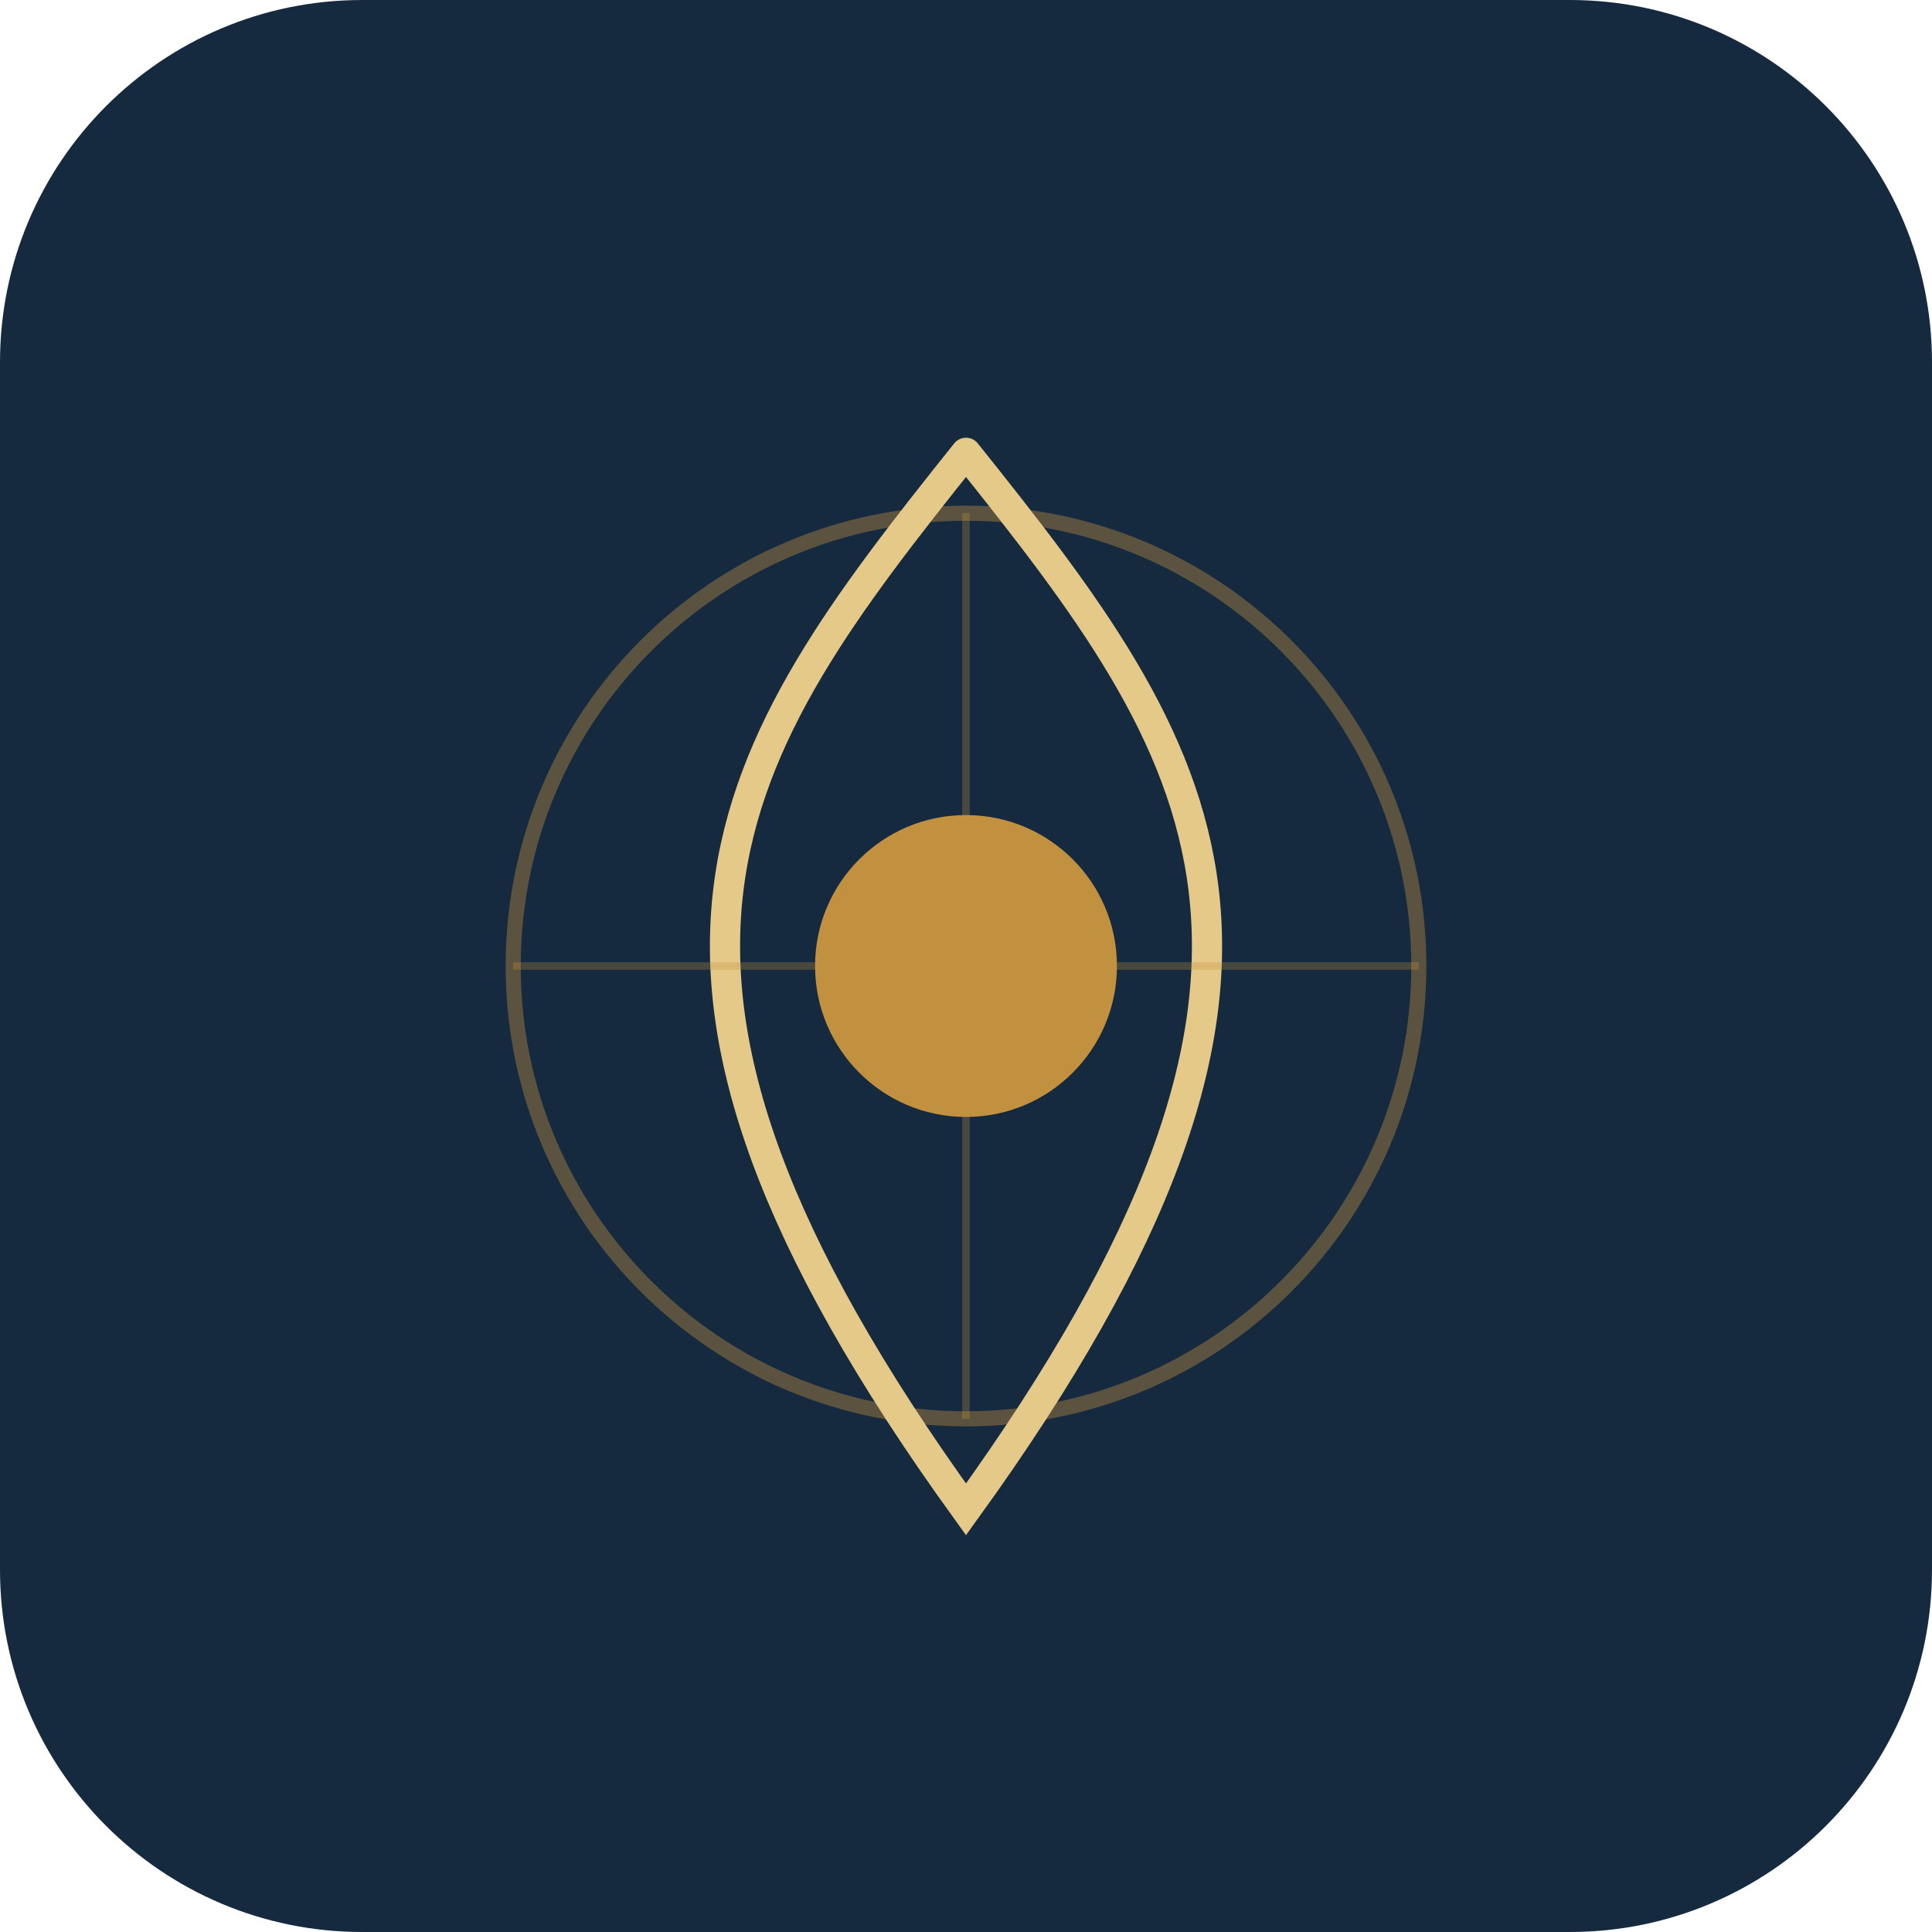
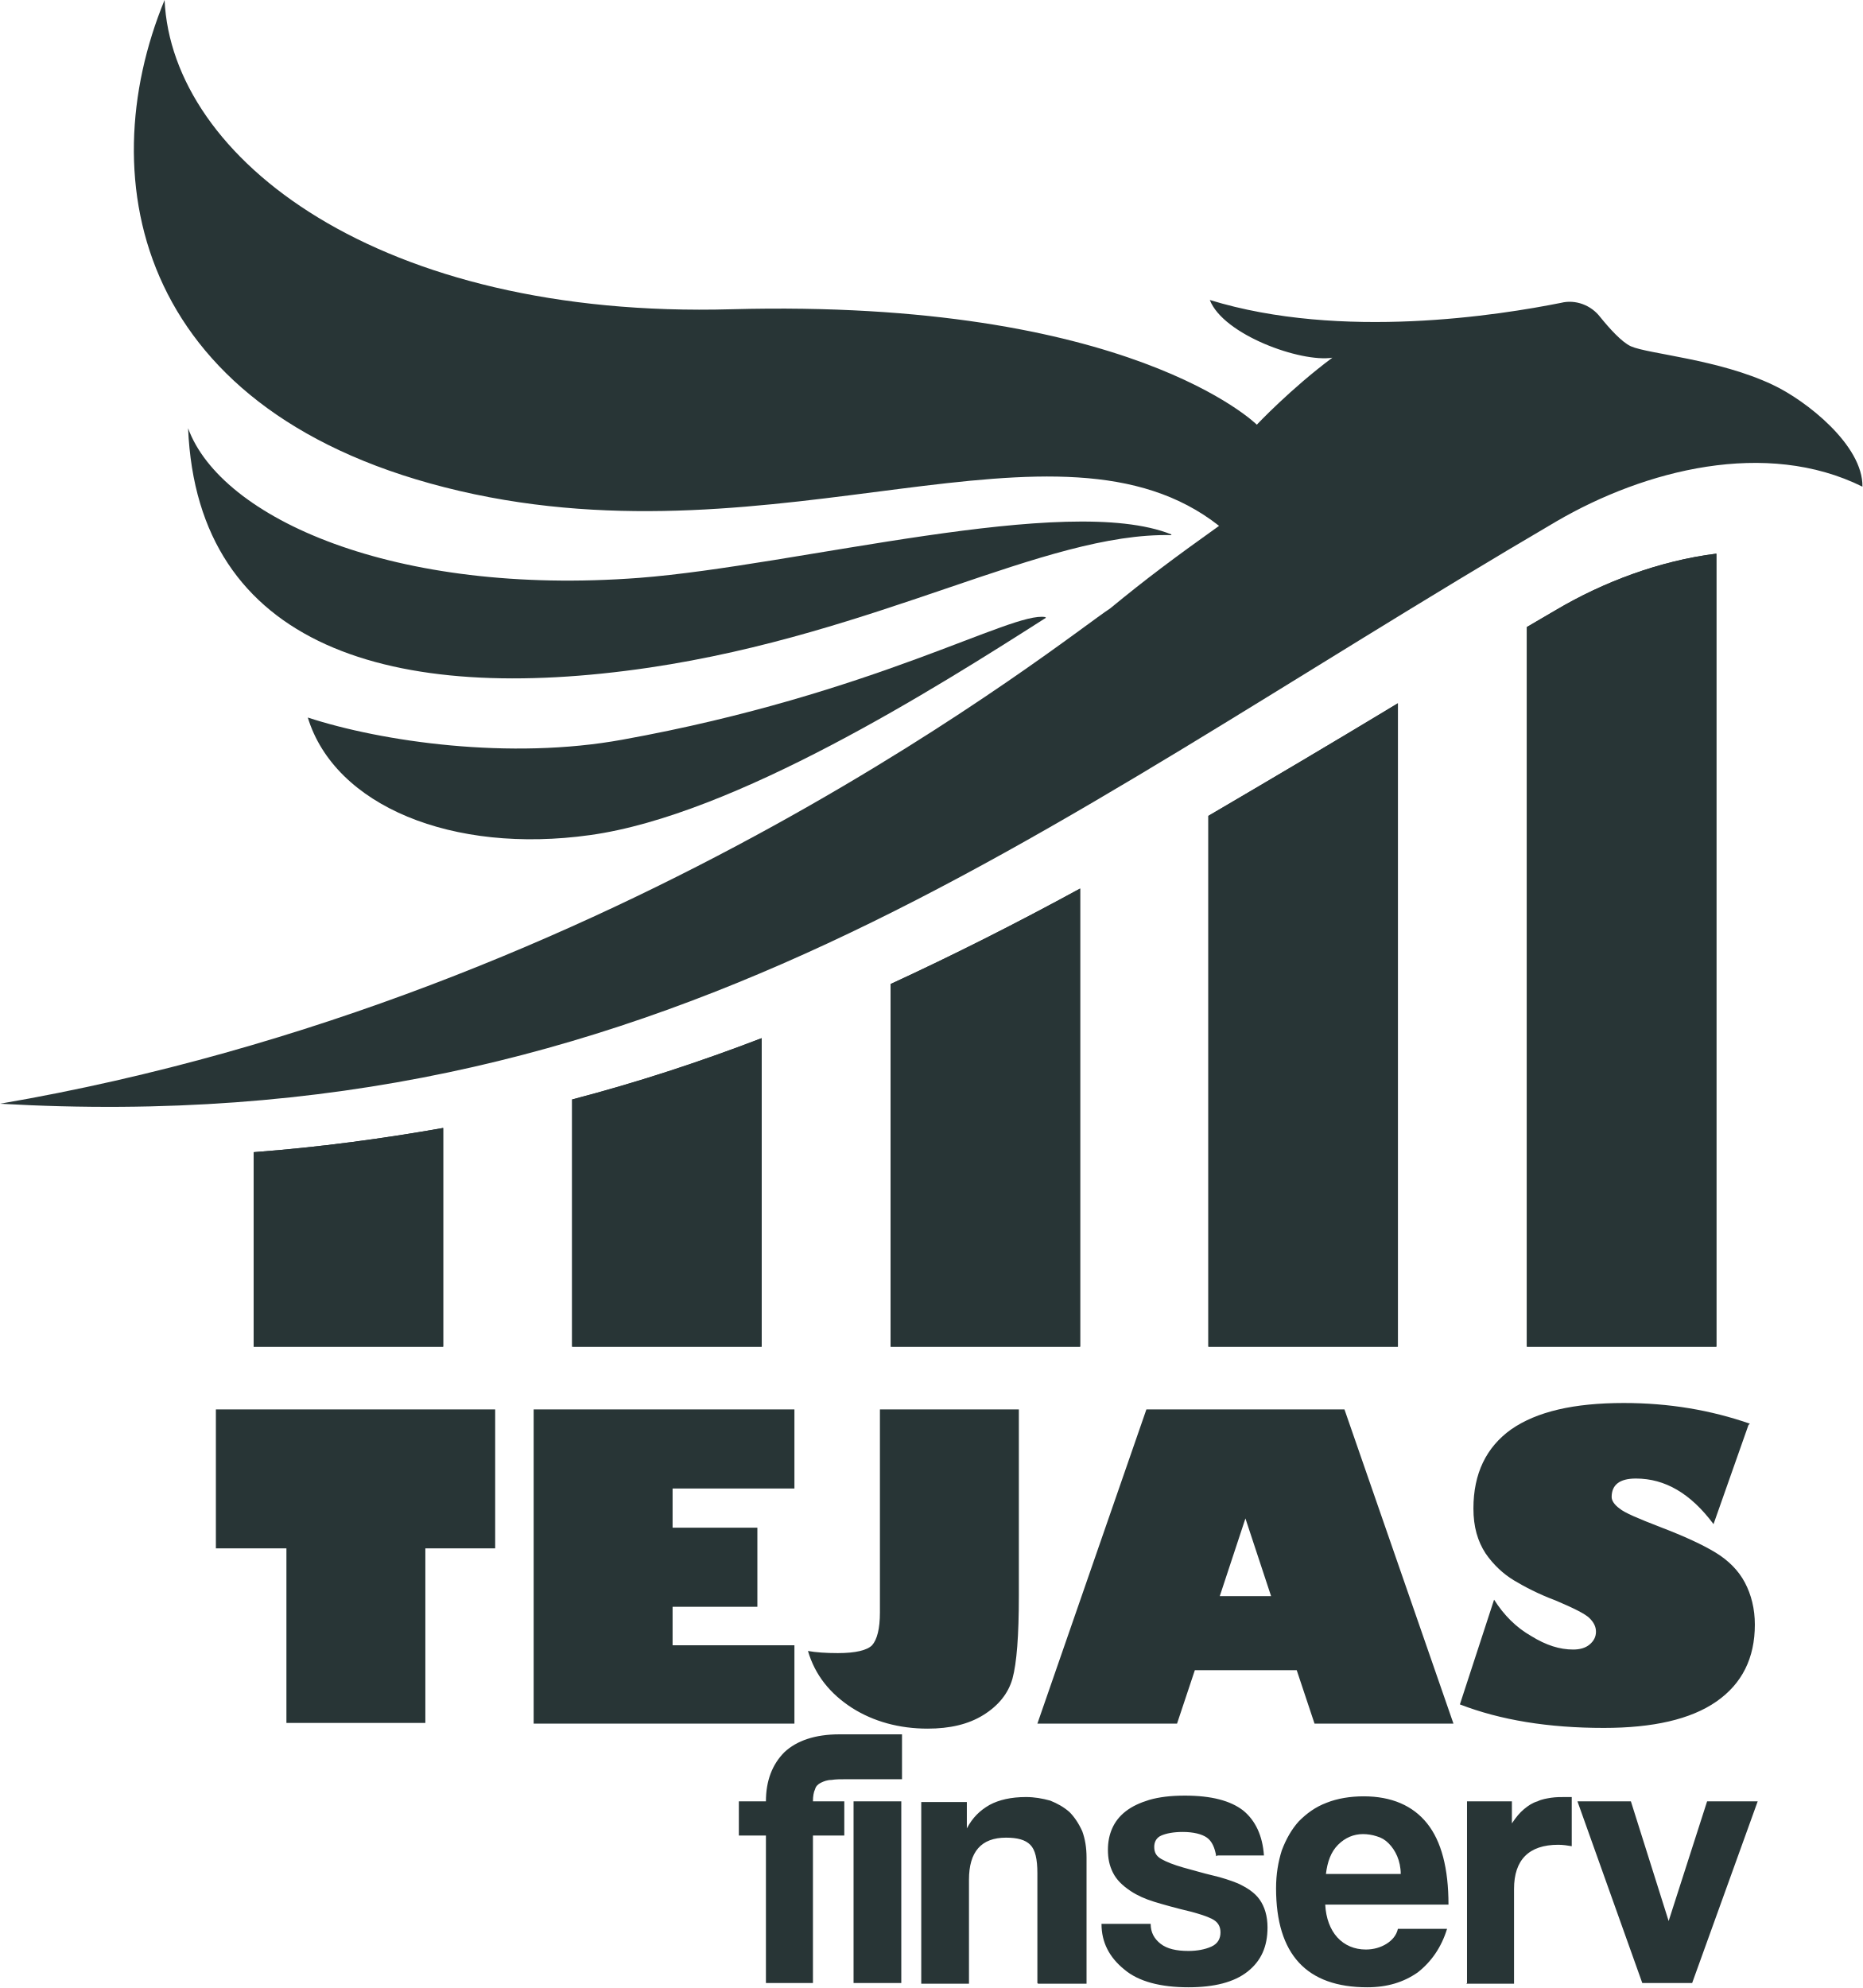
- <svg xmlns="http://www.w3.org/2000/svg" viewBox="0 0 512 512" fill="none">
-   <rect width="512" height="512" rx="96" fill="#15293F" />
-   <circle cx="256" cy="256" r="120" stroke="#C2913F" stroke-width="4" opacity="0.4" />
-   <circle cx="256" cy="256" r="40" fill="#C2913F" />
-   <path d="M256 120 C320 200 360 256 256 400 C152 256 192 200 256 120" stroke="#E4C988" stroke-width="8" fill="none" stroke-linecap="round" />
-   <line x1="256" y1="136" x2="256" y2="376" stroke="#C2913F" stroke-width="2" opacity="0.3" />
-   <line x1="136" y1="256" x2="376" y2="256" stroke="#C2913F" stroke-width="2" opacity="0.3" />
+ <svg xmlns="http://www.w3.org/2000/svg" xml:space="preserve" width="2.614in" height="2.79in" version="1.1" style="shape-rendering:geometricPrecision; text-rendering:geometricPrecision; image-rendering:optimizeQuality; fill-rule:evenodd; clip-rule:evenodd" viewBox="0 0 2614 2790">
+   <defs>
+     <style type="text/css">
+    
+     .fil0 {fill:#283536}
+     .fil1 {fill:#283536;fill-rule:nonzero}
+    
+   </style>
+   </defs>
+   <g id="Layer_x0020_1">
+     <g id="_62393794896">
+       <path class="fil0" d="M0 1549c930,53 1438,-380 2184,-817 125,-73 295,-116 430,-49 1,-58 -79,-121 -126,-143 -76,-36 -174,-43 -199,-54 -13,-6 -30,-25 -43,-41 -13,-17 -35,-25 -55,-20 -85,17 -308,53 -493,-4 19,49 128,88 172,81 -59,44 -106,94 -106,94 0,0 -178,-177 -737,-162 -496,14 -786,-212 -796,-434 -105,255 -37,584 414,689 451,105 840,-129 1066,49 -63,45 -102,74 -153,116 -58,37 -683,545 -1558,695z" />
+       <path class="fil0" d="M1644 750c-147,-59 -526,44 -747,61 -344,26 -587,-84 -633,-210 13,308 287,389 647,336 324,-48 555,-190 733,-186z" />
+       <path class="fil0" d="M1467 866c-47,-8 -239,108 -593,172 -158,29 -338,3 -442,-31 38,124 203,192 396,165 203,-28 485,-206 640,-305z" />
+       <path class="fil0" d="M803 1890l266 0 0 -433c-86,33 -174,62 -266,86l0 347z" />
+       <path class="fil0" d="M1250 1890l266 0 0 -643c-88,48 -177,93 -266,134l0 509z" />
+       <path class="fil0" d="M356 1890l266 0 0 -307c-85,15 -173,27 -266,34l0 273z" />
+       <path class="fil0" d="M1696 1890l266 0 0 -903c-91,55 -179,107 -266,158l0 745z" />
+       <path class="fil0" d="M2143 880l0 1010 266 0 0 -1113c-80,10 -159,40 -225,79 -14,8 -27,16 -41,24z" />
+       <path class="fil0" d="M803 1890l266 0 0 -433c-86,33 -174,62 -266,86l0 347z" />
+       <path class="fil0" d="M1250 1890l266 0 0 -643c-88,48 -177,93 -266,134l0 509z" />
+       <path class="fil0" d="M356 1890l266 0 0 -307c-85,15 -173,27 -266,34l0 273z" />
+       <path class="fil0" d="M1696 1890l266 0 0 -903c-91,55 -179,107 -266,158l0 745z" />
+       <path class="fil0" d="M2143 880l0 1010 266 0 0 -1113c-80,10 -159,40 -225,79 -14,8 -27,16 -41,24z" />
+       <path class="fil1" d="M303 2173l0 -195 392 0 0 195 -98 0 0 245 -195 0 0 -245 -98 0zm812 135l0 111 -366 0 0 -441 366 0 0 111 -171 0 0 55 119 0 0 111 -119 0 0 54 171 0zm120 -330l195 0 0 261c0,57 -3,95 -9,117 -6,21 -20,38 -41,51 -21,13 -47,19 -78,19 -40,0 -76,-10 -106,-29 -31,-20 -52,-46 -62,-80 11,2 25,3 42,3 25,0 41,-4 48,-11 7,-8 11,-23 11,-46l0 -285zm416 441l-195 0 153 -441 278 0 153 441 -195 0 -25 -75 -143 0 -25 75zm61 -179l72 0 -36 -109 -36 109zm742 -240l-49 139c-32,-43 -68,-64 -109,-64 -23,0 -34,9 -34,26 0,5 4,11 11,16 7,6 26,14 57,26 34,13 60,25 78,36 18,11 32,25 41,42 9,17 14,37 14,59 0,47 -18,83 -54,108 -36,25 -89,37 -158,37 -78,0 -145,-11 -202,-33l48 -147c14,22 31,39 52,51 21,13 40,19 59,19 9,0 17,-2 23,-7 6,-5 9,-11 9,-18 0,-7 -3,-13 -9,-19 -6,-6 -22,-14 -48,-25 -24,-9 -43,-19 -58,-28 -15,-9 -29,-22 -40,-38 -11,-17 -17,-37 -17,-63 0,-49 18,-86 53,-111 36,-25 88,-37 158,-37 64,0 122,10 177,29z" />
+       <path class="fil1" d="M1075 2783l0 -207 -38 0 0 -48 38 0c0,-29 9,-52 26,-69 17,-16 43,-25 77,-25l88 0 0 63 -78 0c-8,0 -15,0 -21,1 -6,0 -11,2 -15,4 -4,2 -7,5 -8,9 -2,4 -3,10 -3,17l44 0 0 48 -44 0 0 207 -66 0zm123 0l0 -255 67 0 0 255 -67 0zm258 0l0 -154c0,-20 -3,-33 -10,-40 -7,-7 -18,-10 -34,-10 -35,0 -52,20 -52,59l0 146 -67 0 0 -255 64 0 0 37c8,-15 18,-25 32,-33 13,-7 30,-11 51,-11 12,0 23,2 34,5 10,4 19,9 27,16 7,7 13,16 18,27 4,11 6,23 6,37l0 177 -68 0zm251 -178c-2,-12 -6,-21 -13,-26 -7,-5 -19,-8 -34,-8 -13,0 -23,2 -30,5 -7,3 -10,9 -10,16 0,8 3,13 10,17 7,4 17,8 31,12 15,4 28,8 41,11 13,3 25,7 35,11 13,6 24,13 31,23 7,10 11,23 11,39 0,27 -9,47 -28,62 -19,15 -47,22 -83,22 -39,0 -70,-8 -90,-25 -21,-17 -32,-38 -32,-64l69 0c0,12 5,21 14,28 9,7 22,10 39,10 12,0 23,-2 32,-6 9,-4 13,-11 13,-20 0,-9 -4,-15 -12,-19 -8,-4 -18,-7 -29,-10 -21,-5 -39,-10 -52,-14 -13,-4 -24,-9 -33,-15 -12,-8 -20,-16 -25,-26 -5,-10 -7,-20 -7,-32 0,-11 2,-21 6,-30 4,-9 10,-17 19,-24 9,-7 20,-12 33,-16 14,-4 30,-6 50,-6 37,0 64,7 82,21 17,14 27,35 29,63l-65 0zm259 25c0,-9 -2,-18 -5,-25 -3,-7 -7,-13 -12,-18 -5,-5 -10,-8 -17,-10 -6,-2 -13,-3 -19,-3 -13,0 -25,5 -35,15 -10,10 -15,24 -17,41l104 0zm-106 43c1,19 7,35 17,46 10,11 24,17 40,17 11,0 21,-3 29,-8 8,-5 14,-12 16,-21l69 0c-8,26 -22,46 -41,61 -20,14 -43,21 -71,21 -85,0 -128,-46 -128,-139 0,-20 3,-37 8,-53 6,-16 14,-30 24,-41 11,-11 23,-20 39,-26 15,-6 33,-9 52,-9 39,0 69,13 89,38 20,25 30,63 30,114l-176 0zm199 110l0 -255 63 0 0 31c6,-9 11,-15 17,-20 6,-5 12,-9 19,-11 6,-3 13,-4 19,-5 7,-1 13,-1 20,-1l9 0 0 69c-6,-1 -12,-2 -19,-2 -41,0 -62,21 -62,62l0 133 -67 0zm246 0l-91 -255 75 0 53 168 54 -168 71 0 -92 255 -71 0z" />
+     </g>
+   </g>
</svg>
